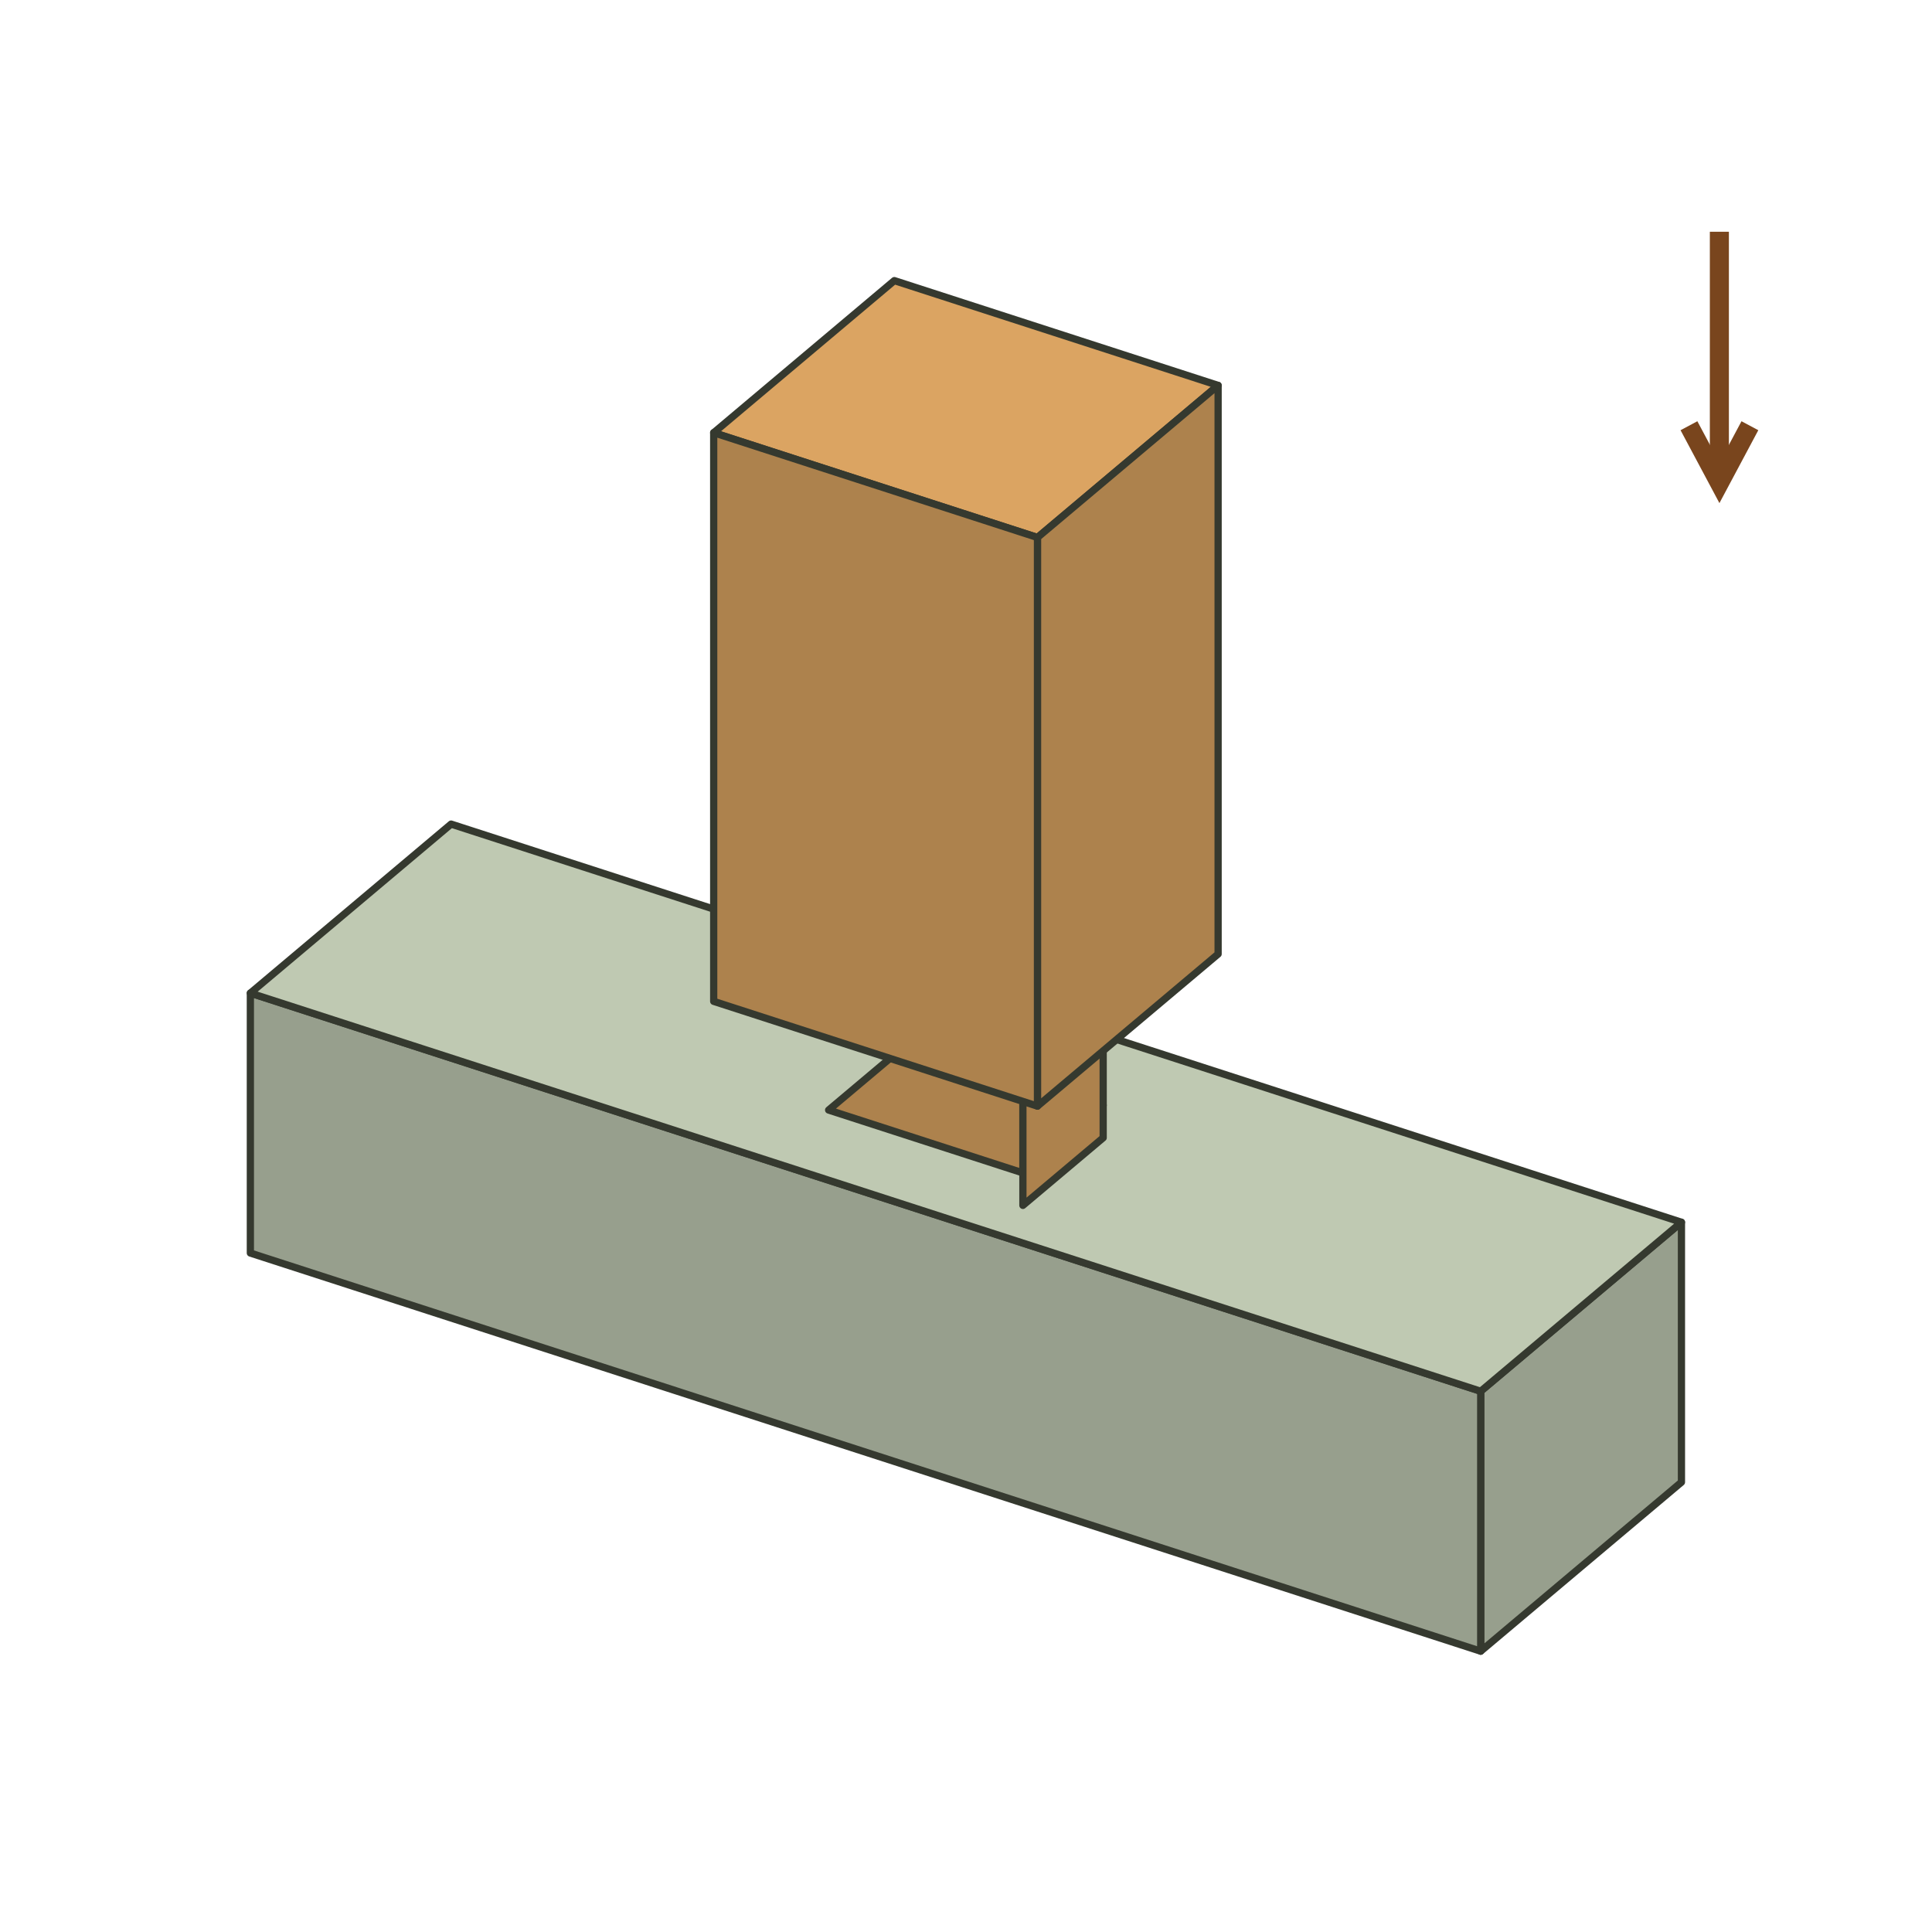
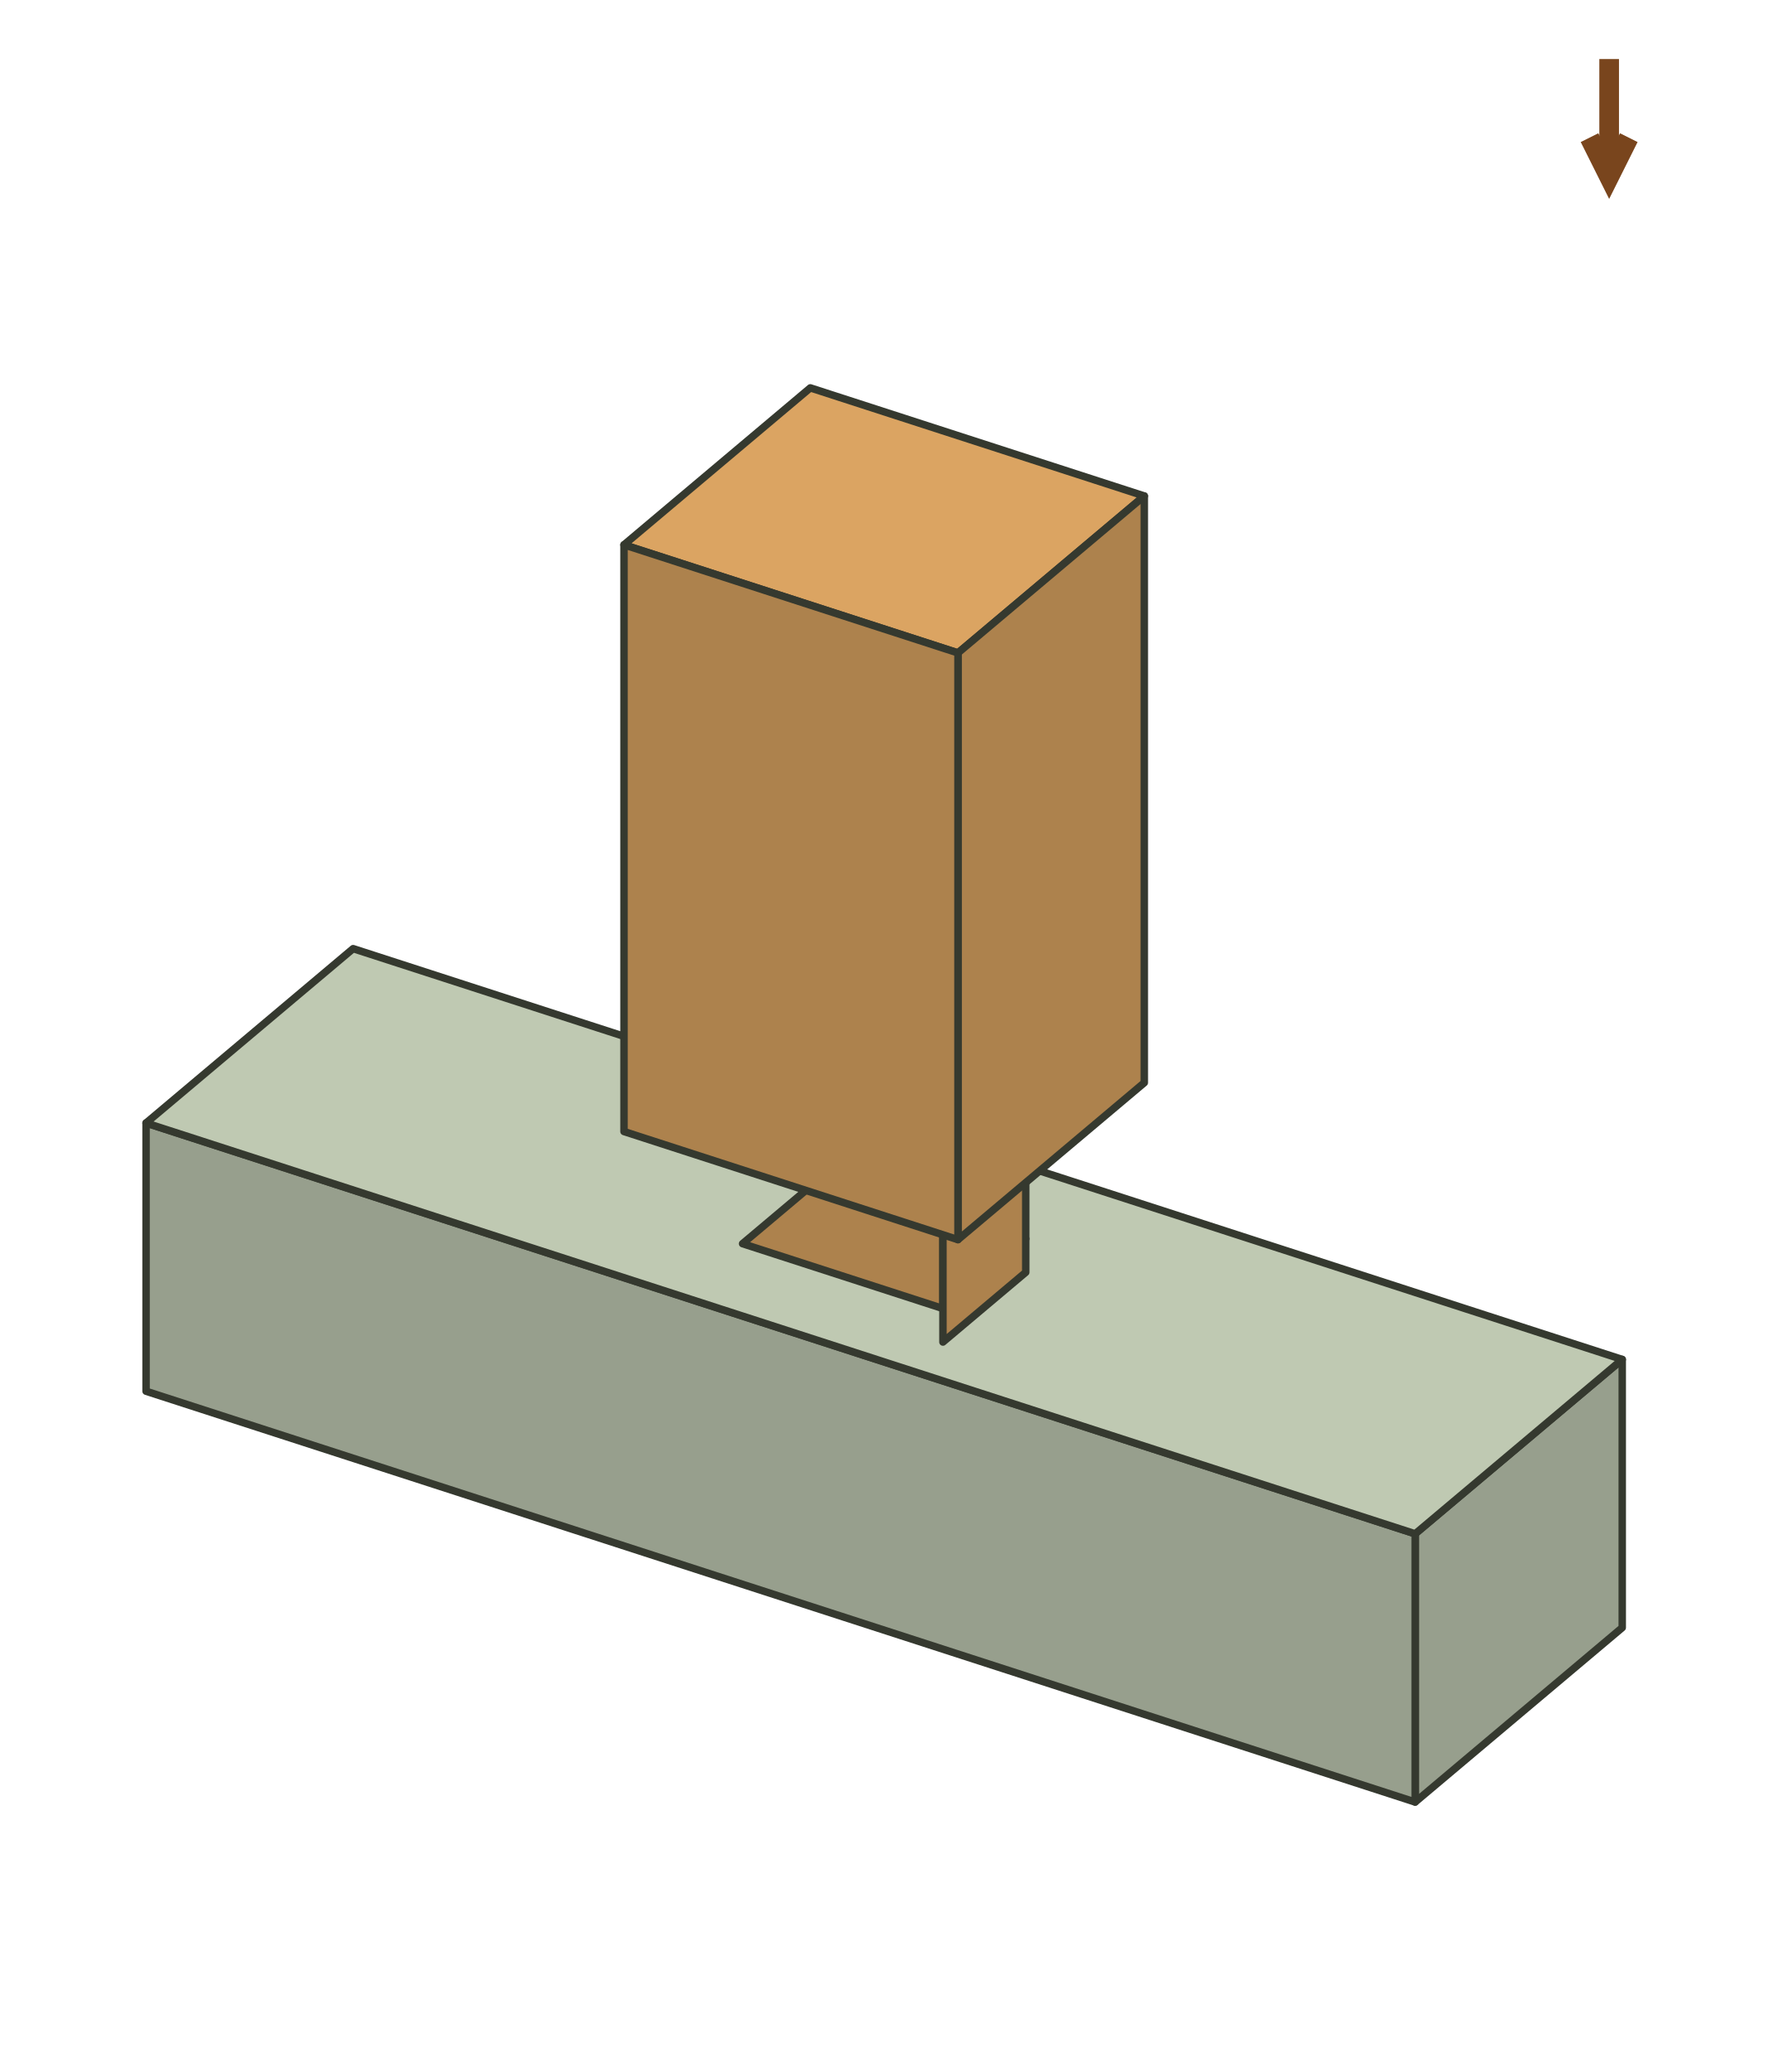
- <svg xmlns="http://www.w3.org/2000/svg" viewBox="-50.71 -71.80 101.43 101.43" role="img">
-   <path d="M2.992,-0.840 L7.207,-4.389 L-2.992,-7.690 L-7.207,-4.141 Z" fill="#bfc9b2" fill-rule="evenodd" stroke="#35392f" stroke-width=".38" stroke-linejoin="round" />
-   <path d="M-7.207,-4.141 L-2.992,-7.690 L-2.992,-17.072 L-7.207,-13.523 Z" fill="#979f8d" fill-rule="evenodd" stroke="#35392f" stroke-width=".38" stroke-linejoin="round" />
-   <path d="M-2.992,-7.690 L7.207,-4.389 L7.207,-13.772 L-2.992,-17.072 Z" fill="#979f8d" fill-rule="evenodd" stroke="#35392f" stroke-width=".38" stroke-linejoin="round" />
-   <path d="M27.027,1.240 L27.027,14.888 L37.566,6.015 L37.566,-7.632 Z" fill="#979f8d" fill-rule="evenodd" stroke="#35392f" stroke-width=".38" stroke-linejoin="round" />
-   <path d="M-13.241,-49.083 L3.757,-43.582 L13.241,-51.567 L-3.757,-57.068 Z" fill="#dba462" fill-rule="evenodd" stroke="#35392f" stroke-width=".38" stroke-linejoin="round" />
-   <path d="M-37.566,-6.015 L27.027,14.888 L27.027,1.240 L-37.566,-19.663 Z" fill="#979f8d" fill-rule="evenodd" stroke="#35392f" stroke-width=".38" stroke-linejoin="round" />
-   <path d="M-7.207,-11.817 L2.992,-8.517 L2.992,-17.047 L-7.207,-20.347 Z" fill="#ad824d" fill-rule="evenodd" stroke="#35392f" stroke-width=".38" stroke-linejoin="round" />
-   <path d="M-37.566,-19.663 L27.027,1.240 L37.566,-7.632 L-27.027,-28.535 Z M-7.207,-13.523 L-2.992,-17.072 L7.207,-13.772 L2.992,-10.223 Z" fill="#bfc9b2" fill-rule="evenodd" stroke="#35392f" stroke-width=".38" stroke-linejoin="round" />
-   <path d="M2.992,-17.047 L2.992,-8.517 L7.207,-12.066 L7.207,-20.596 Z" fill="#ad824d" fill-rule="evenodd" stroke="#35392f" stroke-width=".38" stroke-linejoin="round" />
-   <path d="M3.757,-43.582 L3.757,-13.728 L13.241,-21.713 L13.241,-51.567 Z" fill="#ad824d" fill-rule="evenodd" stroke="#35392f" stroke-width=".38" stroke-linejoin="round" />
-   <path d="M-13.241,-19.229 L3.757,-13.728 L3.757,-43.582 L-13.241,-49.083 Z" fill="#ad824d" fill-rule="evenodd" stroke="#35392f" stroke-width=".38" stroke-linejoin="round" />
-   <g stroke="#79451d" fill="none" stroke-width="1">
-     <path d="M39.557 -59.633 L39.557 -46.447" />
-     <polyline points="37.96,-49.45 39.56,-46.45 41.16,-49.45" />
+ <svg xmlns="http://www.w3.org/2000/svg" role="img" viewBox="-45.000 -76.804 90.000 105.428">
+   <path d="M2.992,-0.840 L7.207,-4.389 L-2.992,-7.690 L-7.207,-4.141 Z" fill="#bfc9b2" fill-rule="evenodd" stroke="#35392f" stroke-linejoin="round" stroke-width=".38" />
+   <path d="M-7.207,-4.141 L-2.992,-7.690 L-2.992,-17.072 L-7.207,-13.523 Z" fill="#979f8d" fill-rule="evenodd" stroke="#35392f" stroke-linejoin="round" stroke-width=".38" />
+   <path d="M-2.992,-7.690 L7.207,-4.389 L7.207,-13.772 L-2.992,-17.072 Z" fill="#979f8d" fill-rule="evenodd" stroke="#35392f" stroke-linejoin="round" stroke-width=".38" />
+   <path d="M27.027,1.240 L27.027,14.888 L37.566,6.015 L37.566,-7.632 Z" fill="#979f8d" fill-rule="evenodd" stroke="#35392f" stroke-linejoin="round" stroke-width=".38" />
+   <path d="M-13.241,-49.083 L3.757,-43.582 L13.241,-51.567 L-3.757,-57.068 Z" fill="#dba462" fill-rule="evenodd" stroke="#35392f" stroke-linejoin="round" stroke-width=".38" />
+   <path d="M-37.566,-6.015 L27.027,14.888 L27.027,1.240 L-37.566,-19.663 Z" fill="#979f8d" fill-rule="evenodd" stroke="#35392f" stroke-linejoin="round" stroke-width=".38" />
+   <path d="M-7.207,-11.817 L2.992,-8.517 L2.992,-17.047 L-7.207,-20.347 Z" fill="#ad824d" fill-rule="evenodd" stroke="#35392f" stroke-linejoin="round" stroke-width=".38" />
+   <path d="M-37.566,-19.663 L27.027,1.240 L37.566,-7.632 L-27.027,-28.535 Z M-7.207,-13.523 L-2.992,-17.072 L7.207,-13.772 L2.992,-10.223 Z" fill="#bfc9b2" fill-rule="evenodd" stroke="#35392f" stroke-linejoin="round" stroke-width=".38" />
+   <path d="M2.992,-17.047 L2.992,-8.517 L7.207,-12.066 L7.207,-20.596 Z" fill="#ad824d" fill-rule="evenodd" stroke="#35392f" stroke-linejoin="round" stroke-width=".38" />
+   <path d="M3.757,-43.582 L3.757,-13.728 L13.241,-21.713 L13.241,-51.567 Z" fill="#ad824d" fill-rule="evenodd" stroke="#35392f" stroke-linejoin="round" stroke-width=".38" />
+   <path d="M-13.241,-19.229 L3.757,-13.728 L3.757,-43.582 L-13.241,-49.083 Z" fill="#ad824d" fill-rule="evenodd" stroke="#35392f" stroke-linejoin="round" stroke-width=".38" />
+   <g fill="none" stroke="#79451d" stroke-width="1">
+     <path d="M36.90 -73.80 L36.90 -67.80" />
+     <polyline points="35.90,-69.80 36.90,-67.80 37.90,-69.80" />
  </g>
</svg>
